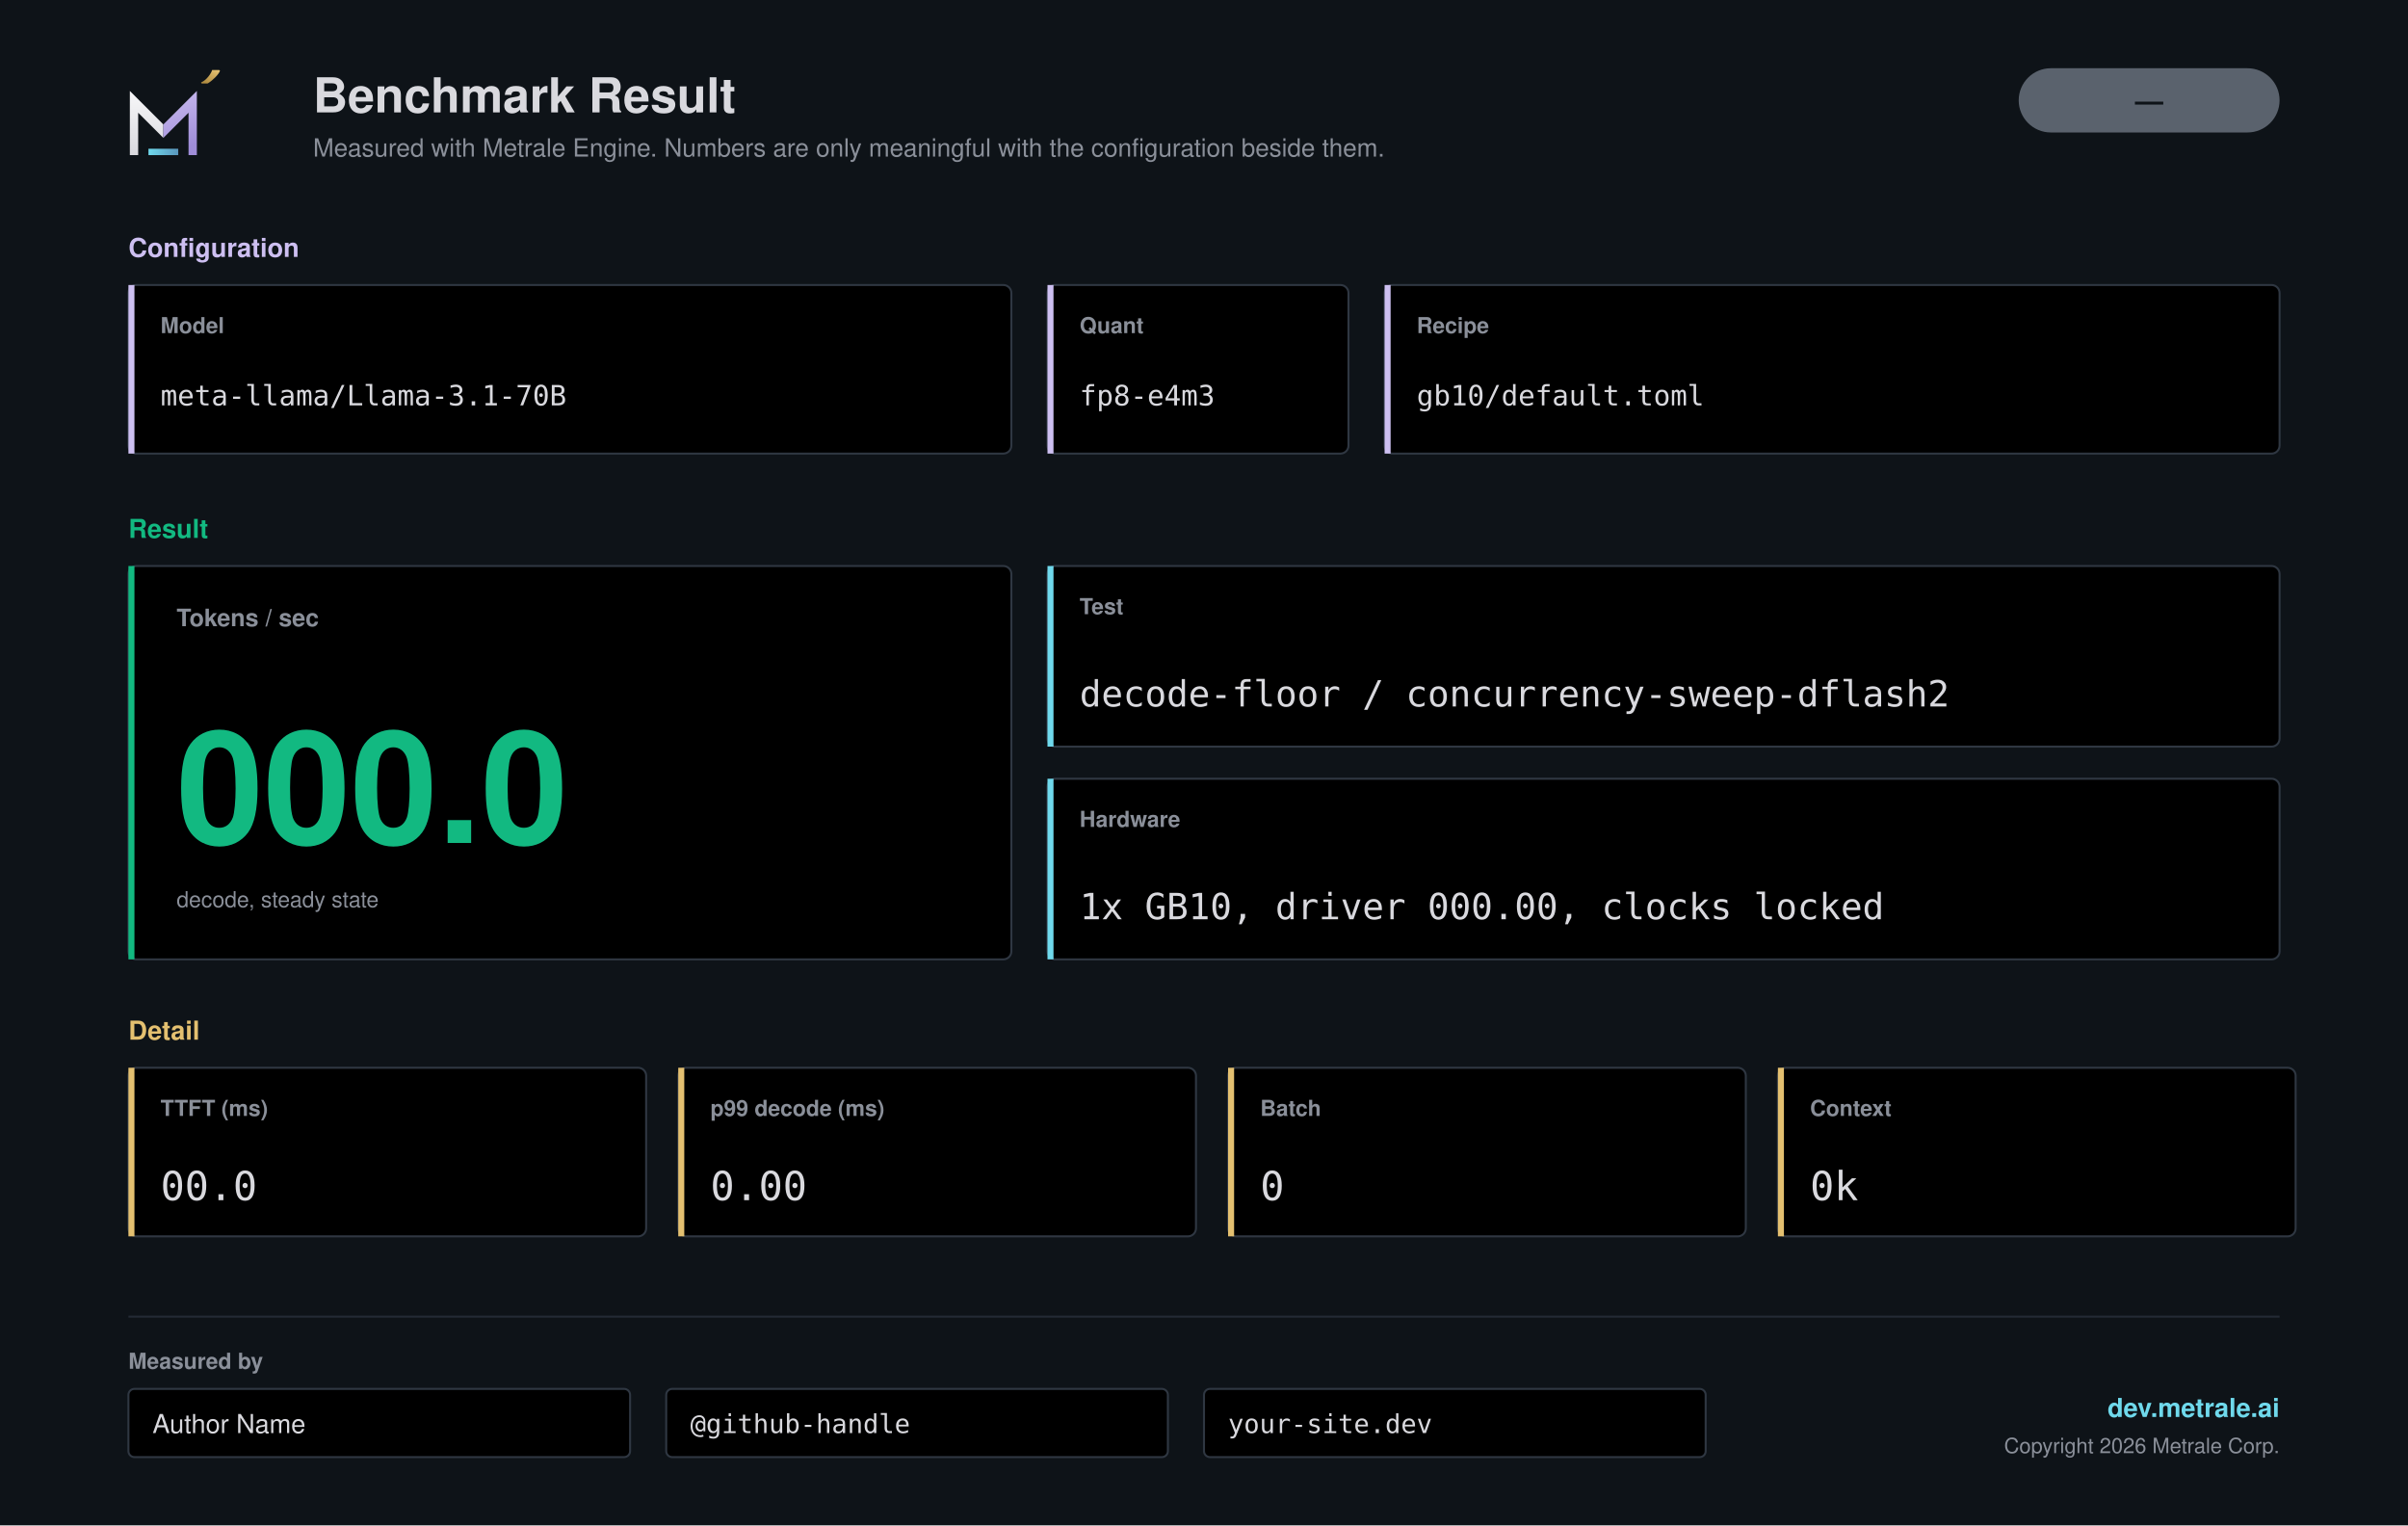
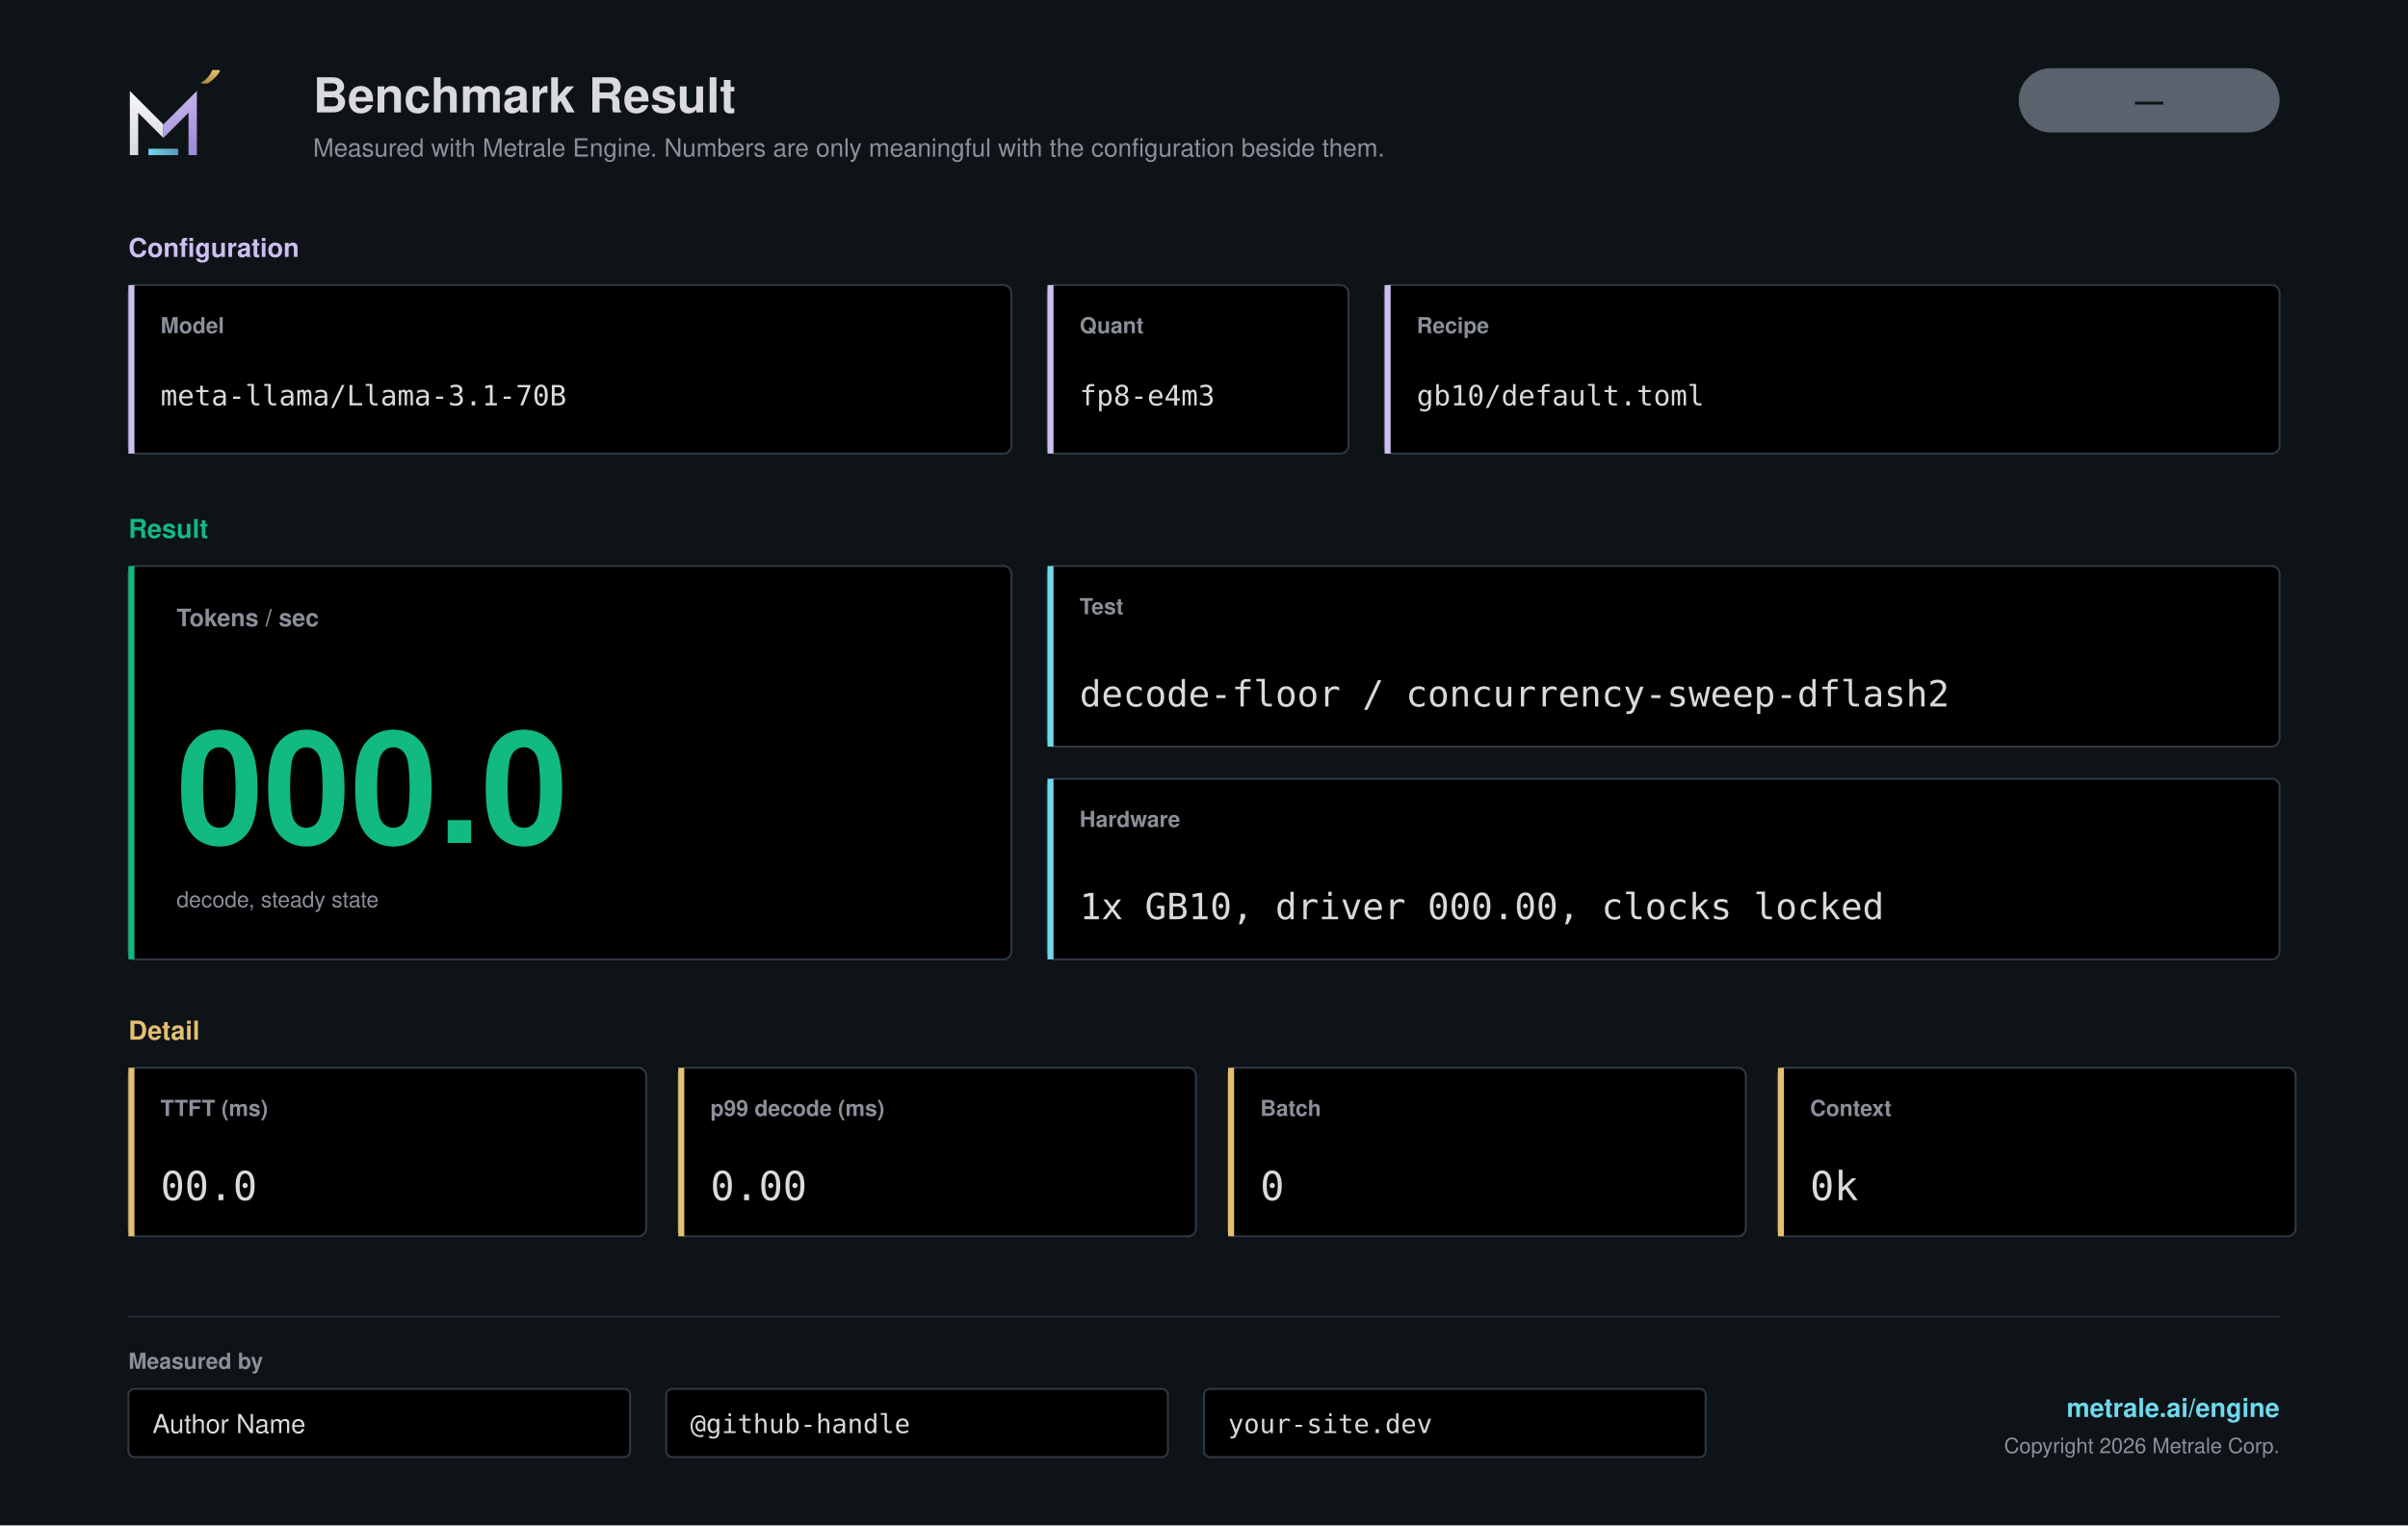
<svg xmlns="http://www.w3.org/2000/svg" xmlns:xlink="http://www.w3.org/1999/xlink" viewBox="0 0 1200 760" width="1200" height="760" font-family="Urbanist, Helvetica Neue, Helvetica, Arial, sans-serif" role="img" aria-label="Metrale Engine benchmark result card">
  <defs>
    <linearGradient id="fadeR" x1="0" y1="0" x2="1" y2="0">
      <stop offset="0" stop-color="#000000" stop-opacity="0" />
      <stop offset="0.85" stop-color="#000000" stop-opacity="1" />
    </linearGradient>
    <clipPath id="clip-model">
      <rect x="80" y="143" width="414" height="82" />
    </clipPath>
    <clipPath id="clip-quant">
      <rect x="538" y="143" width="126" height="82" />
    </clipPath>
    <clipPath id="clip-recipe">
      <rect x="706" y="143" width="424" height="82" />
    </clipPath>
    <clipPath id="clip-toks">
      <rect x="88" y="283" width="404" height="194" />
    </clipPath>
    <clipPath id="clip-test">
      <rect x="538" y="283" width="588" height="88" />
    </clipPath>
    <clipPath id="clip-hardware">
      <rect x="538" y="389" width="588" height="88" />
    </clipPath>
    <clipPath id="clip-m1">
      <rect x="80" y="533" width="226" height="82" />
    </clipPath>
    <clipPath id="clip-m2">
      <rect x="354" y="533" width="226" height="82" />
    </clipPath>
    <clipPath id="clip-m3">
      <rect x="628" y="533" width="226" height="82" />
    </clipPath>
    <clipPath id="clip-m4">
      <rect x="902" y="533" width="226" height="82" />
    </clipPath>
    <clipPath id="clip-author">
      <rect x="76" y="693" width="230" height="32" />
    </clipPath>
    <clipPath id="clip-handle">
      <rect x="344" y="693" width="230" height="32" />
    </clipPath>
    <clipPath id="clip-site">
      <rect x="612" y="693" width="230" height="32" />
    </clipPath>
    <clipPath id="clip-verdict">
      <rect x="1010" y="34" width="122" height="32" />
    </clipPath>
  </defs>
  <rect width="1200" height="760" fill="#0E1318" />
  <g transform="translate(64 34) scale(0.08835) translate(8 128)" aria-hidden="true">
    <defs>
      <linearGradient id="cert-m-v" x1="0" y1="0" x2="0.25" y2="1">
        <stop offset="0" stop-color="#CDBFF1" />
        <stop offset="1" stop-color="#9F8DD8" />
      </linearGradient>
      <linearGradient id="cert-m-c" x1="0" y1="0" x2="1" y2="0">
        <stop offset="0" stop-color="#6FD9EC" />
        <stop offset="1" stop-color="#5A96BD" />
      </linearGradient>
      <linearGradient id="cert-m-g" x1="0.8" y1="0" x2="0.2" y2="1">
        <stop offset="0" stop-color="#E4C070" />
        <stop offset="1" stop-color="#AE8A3F" />
      </linearGradient>
      <linearGradient id="cert-m-w" x1="0" y1="0" x2="0" y2="1">
        <stop offset="0" stop-color="#F7F7F9" />
        <stop offset="1" stop-color="#D9D9DE" />
      </linearGradient>
    </defs>
    <path d="M0 0L189 189L189 265L47 123L47 362L0 362Z" fill="url(#cert-m-w)" />
    <path d="M378 0L189 189L189 265L331 123L331 362L378 362Z" fill="url(#cert-m-v)" />
    <rect x="105" y="326" width="168" height="36" fill="url(#cert-m-c)" />
    <path d="M464 -118L502 -118C506 -118 508 -116 508 -112C500 -92 468 -60 442 -44L438 -42L408 -42C404 -42 402 -44 402 -48C432 -60 460 -100 464 -118Z" fill="url(#cert-m-g)" />
  </g>
  <text x="156" y="56" font-size="24" fill="#D9D9DE" font-weight="650">Benchmark Result</text>
  <text x="156" y="78" font-size="12.5" fill="#8A8F99">Measured with Metrale Engine. Numbers are only meaningful with the configuration beside them.</text>
  <g id="field-verdict">
    <rect id="verdict-chip" x="1006" y="34" width="130" height="32" rx="16" fill="#5A626D" />
    <text x="1071" y="55" font-size="14" font-weight="700" fill="#0E1318" text-anchor="middle" letter-spacing="1.5" clip-path="url(#clip-verdict)" id="value-verdict">—</text>
  </g>
  <text x="64" y="128" font-size="13" fill="#CDBFF1" font-weight="650">Configuration</text>
  <g id="field-model">
    <rect x="64" y="142" width="440" height="84" rx="4" fill="#000000" stroke="#2F3742" stroke-width="1" />
    <rect x="64" y="142" width="3" height="84" fill="#CDBFF1" />
    <text x="80" y="166" font-size="11" fill="#8A8F99" font-weight="600" id="label-model">Model</text>
    <text x="80" y="202" font-size="14" fill="#D9D9DE" font-family="ui-mono, ui-monospace, SFMono-Regular, Menlo, monospace" clip-path="url(#clip-model)" id="value-model">meta-llama/Llama-3.1-70B</text>
    <rect x="456" y="143" width="38" height="82" fill="url(#fadeR)" />
  </g>
  <g id="field-quant">
    <rect x="522" y="142" width="150" height="84" rx="4" fill="#000000" stroke="#2F3742" stroke-width="1" />
    <rect x="522" y="142" width="3" height="84" fill="#CDBFF1" />
    <text x="538" y="166" font-size="11" fill="#8A8F99" font-weight="600" id="label-quant">Quant</text>
    <text x="538" y="202" font-size="14" fill="#D9D9DE" font-family="ui-mono, ui-monospace, SFMono-Regular, Menlo, monospace" clip-path="url(#clip-quant)" id="value-quant">fp8-e4m3</text>
    <rect x="630" y="143" width="34" height="82" fill="url(#fadeR)" />
  </g>
  <g id="field-recipe">
    <rect x="690" y="142" width="446" height="84" rx="4" fill="#000000" stroke="#2F3742" stroke-width="1" />
    <rect x="690" y="142" width="3" height="84" fill="#CDBFF1" />
    <text x="706" y="166" font-size="11" fill="#8A8F99" font-weight="600" id="label-recipe">Recipe</text>
    <text x="706" y="202" font-size="14" fill="#D9D9DE" font-family="ui-mono, ui-monospace, SFMono-Regular, Menlo, monospace" clip-path="url(#clip-recipe)" id="value-recipe">gb10/default.toml</text>
    <rect x="1092" y="143" width="38" height="82" fill="url(#fadeR)" />
  </g>
  <text x="64" y="268" font-size="13" fill="#12B981" font-weight="650">Result</text>
  <g id="field-toks">
    <rect x="64" y="282" width="440" height="196" rx="4" fill="#000000" stroke="#2F3742" stroke-width="1" />
    <rect x="64" y="282" width="3" height="196" fill="#12B981" />
    <text x="88" y="312" font-size="12" fill="#8A8F99" font-weight="600" clip-path="url(#clip-toks)" id="label-toks">Tokens / sec</text>
    <text x="88" y="420" font-size="78" fill="#12B981" font-weight="700" clip-path="url(#clip-toks)" id="value-toks">000.0</text>
    <text x="88" y="452" font-size="11" fill="#8A8F99" clip-path="url(#clip-toks)" id="note-toks">decode, steady state</text>
    <rect x="454" y="283" width="38" height="194" fill="url(#fadeR)" />
  </g>
  <g id="field-test">
    <rect x="522" y="282" width="614" height="90" rx="4" fill="#000000" stroke="#2F3742" stroke-width="1" />
    <rect x="522" y="282" width="3" height="90" fill="#6FD9EC" />
    <text x="538" y="306" font-size="11" fill="#8A8F99" font-weight="600" id="label-test">Test</text>
    <text x="538" y="352" font-size="18" fill="#D9D9DE" font-family="ui-mono, ui-monospace, SFMono-Regular, Menlo, monospace" clip-path="url(#clip-test)" id="value-test">decode-floor / concurrency-sweep-dflash2</text>
    <rect x="1088" y="283" width="38" height="88" fill="url(#fadeR)" />
  </g>
  <g id="field-hardware">
    <rect x="522" y="388" width="614" height="90" rx="4" fill="#000000" stroke="#2F3742" stroke-width="1" />
    <rect x="522" y="388" width="3" height="90" fill="#6FD9EC" />
    <text x="538" y="412" font-size="11" fill="#8A8F99" font-weight="600" id="label-hardware">Hardware</text>
    <text x="538" y="458" font-size="18" fill="#D9D9DE" font-family="ui-mono, ui-monospace, SFMono-Regular, Menlo, monospace" clip-path="url(#clip-hardware)" id="value-hardware">1x GB10, driver 000.00, clocks locked</text>
    <rect x="1088" y="389" width="38" height="88" fill="url(#fadeR)" />
  </g>
  <text x="64" y="518" font-size="13" fill="#E4C070" font-weight="650">Detail</text>
  <g id="field-m1">
    <rect x="64" y="532" width="258" height="84" rx="4" fill="#000000" stroke="#2F3742" stroke-width="1" />
    <rect x="64" y="532" width="3" height="84" fill="#E4C070" />
    <text x="80" y="556" font-size="11" fill="#8A8F99" font-weight="600" clip-path="url(#clip-m1)" id="label-m1">TTFT (ms)</text>
    <text x="80" y="598" font-size="20" fill="#D9D9DE" font-family="ui-mono, ui-monospace, SFMono-Regular, Menlo, monospace" clip-path="url(#clip-m1)" id="value-m1">00.0</text>
    <rect x="276" y="533" width="30" height="82" fill="url(#fadeR)" />
  </g>
  <g id="field-m2">
    <rect x="338" y="532" width="258" height="84" rx="4" fill="#000000" stroke="#2F3742" stroke-width="1" />
    <rect x="338" y="532" width="3" height="84" fill="#E4C070" />
    <text x="354" y="556" font-size="11" fill="#8A8F99" font-weight="600" clip-path="url(#clip-m2)" id="label-m2">p99 decode (ms)</text>
    <text x="354" y="598" font-size="20" fill="#D9D9DE" font-family="ui-mono, ui-monospace, SFMono-Regular, Menlo, monospace" clip-path="url(#clip-m2)" id="value-m2">0.00</text>
    <rect x="550" y="533" width="30" height="82" fill="url(#fadeR)" />
  </g>
  <g id="field-m3">
    <rect x="612" y="532" width="258" height="84" rx="4" fill="#000000" stroke="#2F3742" stroke-width="1" />
    <rect x="612" y="532" width="3" height="84" fill="#E4C070" />
    <text x="628" y="556" font-size="11" fill="#8A8F99" font-weight="600" clip-path="url(#clip-m3)" id="label-m3">Batch</text>
    <text x="628" y="598" font-size="20" fill="#D9D9DE" font-family="ui-mono, ui-monospace, SFMono-Regular, Menlo, monospace" clip-path="url(#clip-m3)" id="value-m3">0</text>
    <rect x="824" y="533" width="30" height="82" fill="url(#fadeR)" />
  </g>
  <g id="field-m4">
    <rect x="886" y="532" width="258" height="84" rx="4" fill="#000000" stroke="#2F3742" stroke-width="1" />
    <rect x="886" y="532" width="3" height="84" fill="#E4C070" />
    <text x="902" y="556" font-size="11" fill="#8A8F99" font-weight="600" clip-path="url(#clip-m4)" id="label-m4">Context</text>
    <text x="902" y="598" font-size="20" fill="#D9D9DE" font-family="ui-mono, ui-monospace, SFMono-Regular, Menlo, monospace" clip-path="url(#clip-m4)" id="value-m4">0k</text>
    <rect x="1098" y="533" width="30" height="82" fill="url(#fadeR)" />
  </g>
  <line x1="64" y1="656" x2="1136" y2="656" stroke="#232A34" />
  <text x="64" y="682" font-size="11" fill="#8A8F99" font-weight="600">Measured by</text>
  <g id="field-author">
    <rect x="64" y="692" width="250" height="34" rx="3" fill="#000000" stroke="#2F3742" stroke-width="1" />
    <text x="76" y="714" font-size="13" fill="#D9D9DE" clip-path="url(#clip-author)" id="value-author">Author Name</text>
    <rect x="276" y="693" width="30" height="32" fill="url(#fadeR)" />
  </g>
  <g id="field-handle">
    <rect x="332" y="692" width="250" height="34" rx="3" fill="#000000" stroke="#2F3742" stroke-width="1" />
    <text x="344" y="714" font-size="13" fill="#D9D9DE" font-family="ui-mono, ui-monospace, SFMono-Regular, Menlo, monospace" clip-path="url(#clip-handle)" id="value-handle">@github-handle</text>
    <rect x="544" y="693" width="30" height="32" fill="url(#fadeR)" />
  </g>
  <g id="field-site">
    <rect x="600" y="692" width="250" height="34" rx="3" fill="#000000" stroke="#2F3742" stroke-width="1" />
    <text x="612" y="714" font-size="13" fill="#D9D9DE" font-family="ui-mono, ui-monospace, SFMono-Regular, Menlo, monospace" clip-path="url(#clip-site)" id="value-site">your-site.dev</text>
    <rect x="812" y="693" width="30" height="32" fill="url(#fadeR)" />
  </g>
-   <a href="https://dev.metrale.ai" xlink:href="https://dev.metrale.ai" target="_blank" rel="noopener">
-     <text x="1136" y="706" font-size="13" fill="#6FD9EC" font-weight="600" text-anchor="end">dev.metrale.ai</text>
+   <a href="https://metrale.ai/engine" xlink:href="https://metrale.ai/engine" target="_blank" rel="noopener">
+     <text x="1136" y="706" font-size="13" fill="#6FD9EC" font-weight="600" text-anchor="end">metrale.ai/engine</text>
  </a>
  <text x="1136" y="724" font-size="10.5" fill="#8A8F99" text-anchor="end">Copyright 2026 Metrale Corp.</text>
</svg>
